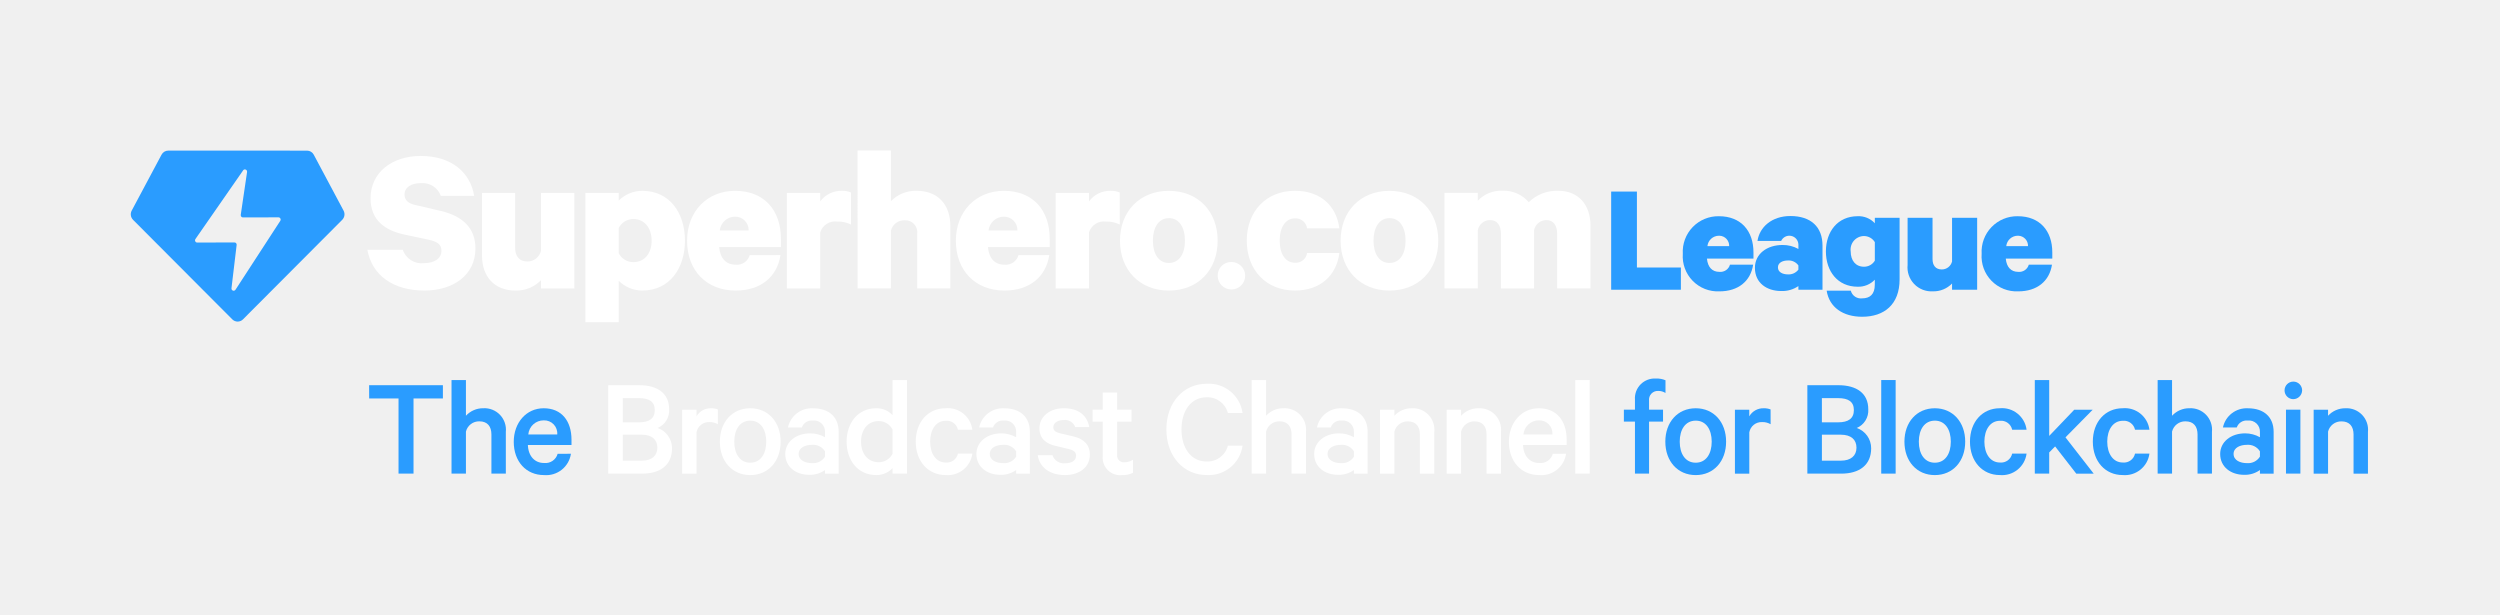
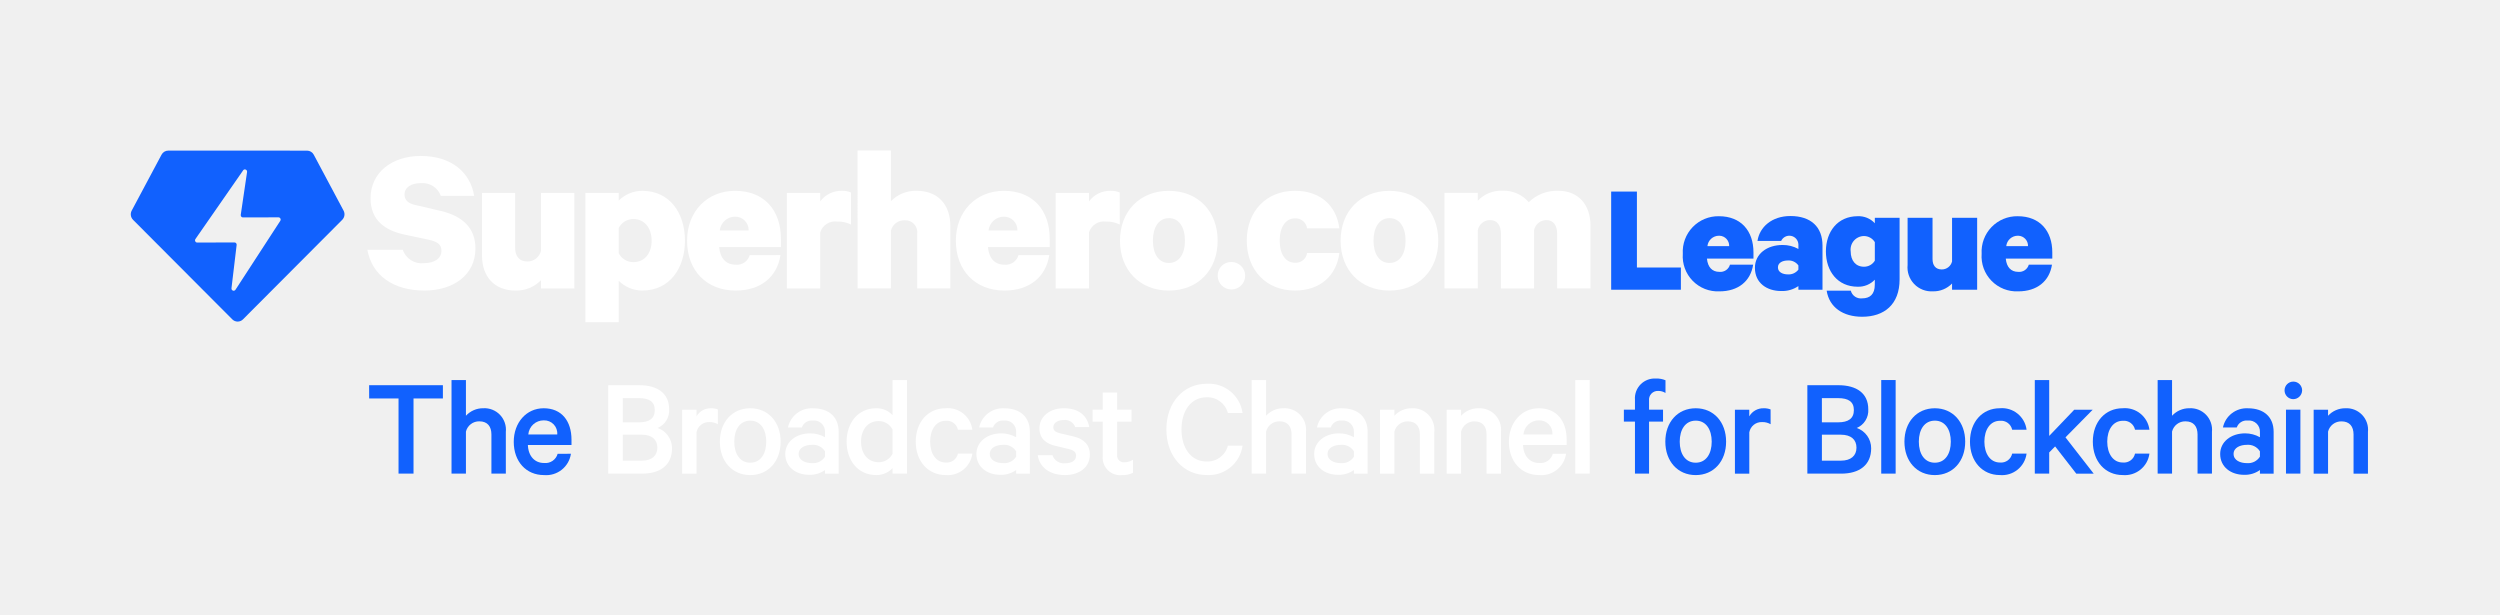
<svg xmlns="http://www.w3.org/2000/svg" width="366" height="90" viewBox="0 0 366 90">
  <defs>
    <clipPath id="a">
      <rect width="333.528" height="58.959" fill="none" />
    </clipPath>
    <clipPath id="c">
      <rect width="366" height="90" />
    </clipPath>
  </defs>
  <g id="b" clip-path="url(#c)">
    <rect width="343" height="68" rx="5" transform="translate(12 11)" fill="#474747" opacity="0" />
    <g transform="translate(17 16)">
      <g clip-path="url(#a)">
        <g transform="translate(2.152 6.025)">
-           <path d="M194.106,139.964a1.113,1.113,0,0,1,.981.592l4.369,8.193a1.147,1.147,0,0,1-.2,1.344l-14.525,14.57a1.1,1.1,0,0,1-1.563.006l-.008-.006-14.525-14.57a1.148,1.148,0,0,1-.2-1.346l4.371-8.193a1.113,1.113,0,0,1,.981-.594Zm-9.356,2.887-6.986,10.057a.33.33,0,0,0,.077.455.325.325,0,0,0,.188.06l5.448-.02a.323.323,0,0,1,.323.325h0a.189.189,0,0,1,0,.042l-.757,6.34a.325.325,0,0,0,.28.363.321.321,0,0,0,.308-.145l6.561-10.092a.328.328,0,0,0-.092-.452.3.3,0,0,0-.177-.054l-5.2.012a.324.324,0,0,1-.323-.325h0a.492.492,0,0,1,0-.049l.926-6.28a.327.327,0,0,0-.271-.372.323.323,0,0,0-.314.135Z" transform="translate(-168.307 -139.936)" fill="#2a9cff" />
+           <path d="M194.106,139.964a1.113,1.113,0,0,1,.981.592l4.369,8.193a1.147,1.147,0,0,1-.2,1.344l-14.525,14.57a1.1,1.1,0,0,1-1.563.006l-.008-.006-14.525-14.57a1.148,1.148,0,0,1-.2-1.346l4.371-8.193a1.113,1.113,0,0,1,.981-.594Zm-9.356,2.887-6.986,10.057a.33.33,0,0,0,.077.455.325.325,0,0,0,.188.06l5.448-.02a.323.323,0,0,1,.323.325h0a.189.189,0,0,1,0,.042l-.757,6.34a.325.325,0,0,0,.28.363.321.321,0,0,0,.308-.145l6.561-10.092a.328.328,0,0,0-.092-.452.3.3,0,0,0-.177-.054l-5.2.012a.324.324,0,0,1-.323-.325h0a.492.492,0,0,1,0-.049l.926-6.28a.327.327,0,0,0-.271-.372.323.323,0,0,0-.314.135Z" transform="translate(-168.307 -139.936)" fill="#1161FE" />
          <path d="M196.013,154.208a2.9,2.9,0,0,0,3.078,1.959c1.523,0,2.579-.654,2.579-1.835,0-.9-.591-1.306-1.8-1.584l-3.668-.778c-2.8-.62-4.911-2.081-4.911-5.314,0-3.73,3.108-6.186,7.336-6.186,4.662,0,7.3,2.548,7.833,5.843h-4.882a2.836,2.836,0,0,0-2.921-1.864c-1.429,0-2.393.621-2.393,1.678,0,.84.591,1.306,1.584,1.524l3.73.869c3.264.777,5.068,2.548,5.068,5.5,0,3.917-3.294,6.155-7.459,6.155-4.569,0-7.678-2.207-8.362-5.969Z" transform="translate(-156.194 -139.663)" fill="#fff" />
          <path d="M215.256,157.974h-4.88V156.76a5,5,0,0,1-3.73,1.524c-3.078,0-4.911-2.021-4.911-5.129v-9.167h4.849v8.019c0,1.181.558,2.021,1.8,2.021a2.045,2.045,0,0,0,1.989-1.555v-8.487h4.88Z" transform="translate(-150.322 -137.77)" fill="#fff" />
          <path d="M216.457,163.024h-4.88V144.1h4.88v1.12a4.862,4.862,0,0,1,3.45-1.43c4.04,0,6.247,3.294,6.247,7.3,0,3.979-2.207,7.3-6.247,7.3a4.865,4.865,0,0,1-3.45-1.43Zm0-10.1a2.381,2.381,0,0,0,2.144,1.306c1.678,0,2.673-1.335,2.673-3.139s-.994-3.171-2.673-3.171a2.4,2.4,0,0,0-2.144,1.306Z" transform="translate(-145.027 -137.879)" fill="#fff" />
          <path d="M234.93,153.2c-.5,3.231-2.921,5.191-6.558,5.191-4.288,0-7.116-2.953-7.116-7.3,0-4.32,2.984-7.3,7.024-7.3,4.288,0,6.713,2.859,6.713,7.024v1.212h-9.042c.155,1.678,1.026,2.579,2.424,2.579a1.936,1.936,0,0,0,2.05-1.4Zm-8.888-3.605h4.226a1.952,1.952,0,0,0-1.989-2.021,2.261,2.261,0,0,0-2.236,2.021Z" transform="translate(-139.82 -137.879)" fill="#fff" />
          <path d="M240.141,148.727a4.211,4.211,0,0,0-2.019-.435,2.288,2.288,0,0,0-2.487,1.586v8.205h-4.88V144.1h4.88v1.244a3.809,3.809,0,0,1,3.17-1.553,3.045,3.045,0,0,1,1.337.248Z" transform="translate(-134.709 -137.88)" fill="#fff" />
          <path d="M237.485,139.945h4.88v7.429a5.064,5.064,0,0,1,3.76-1.523c3.107,0,4.942,2.019,4.942,5.128v9.167h-4.849v-7.987a1.758,1.758,0,0,0-1.833-1.99,2,2,0,0,0-2.019,1.524v8.453h-4.88Z" transform="translate(-131.089 -139.945)" fill="#fff" />
          <path d="M260.517,153.2c-.5,3.231-2.921,5.191-6.558,5.191-4.289,0-7.118-2.953-7.118-7.3,0-4.32,2.985-7.3,7.026-7.3,4.288,0,6.713,2.859,6.713,7.024v1.212h-9.045c.155,1.678,1.026,2.579,2.424,2.579a1.935,1.935,0,0,0,2.05-1.4Zm-8.888-3.605h4.225a1.954,1.954,0,0,0-1.99-2.021A2.258,2.258,0,0,0,251.629,149.6Z" transform="translate(-126.055 -137.879)" fill="#fff" />
          <path d="M265.728,148.727a4.218,4.218,0,0,0-2.021-.435,2.289,2.289,0,0,0-2.487,1.586v8.205h-4.882V144.1h4.88v1.244a3.809,3.809,0,0,1,3.17-1.553,3.067,3.067,0,0,1,1.336.248Z" transform="translate(-120.945 -137.879)" fill="#fff" />
          <path d="M269.612,158.393c-4.226,0-7.149-2.984-7.149-7.3s2.922-7.3,7.149-7.3c4.259,0,7.149,2.984,7.149,7.3S273.869,158.393,269.612,158.393Zm0-10.6c-1.492,0-2.33,1.367-2.33,3.294s.838,3.264,2.33,3.264c1.523,0,2.362-1.337,2.362-3.264s-.84-3.3-2.362-3.3Z" transform="translate(-117.65 -137.879)" fill="#fff" />
          <path d="M273.743,150.562a2.013,2.013,0,1,1-1.979,2.044.4.4,0,0,1,0-.043,1.969,1.969,0,0,1,1.939-2Z" transform="translate(-112.647 -134.233)" fill="#fff" />
          <path d="M281.587,143.785c3.762,0,6.092,2.238,6.5,5.5h-4.725a1.686,1.686,0,0,0-1.772-1.461c-1.367,0-2.238,1.273-2.238,3.264s.87,3.231,2.238,3.231a1.662,1.662,0,0,0,1.772-1.429h4.725c-.4,3.231-2.735,5.5-6.5,5.5-4.2,0-7.055-2.984-7.055-7.3S277.391,143.785,281.587,143.785Z" transform="translate(-111.157 -137.879)" fill="#fff" />
          <path d="M290.613,158.393c-4.226,0-7.149-2.984-7.149-7.3s2.922-7.3,7.149-7.3c4.259,0,7.149,2.984,7.149,7.3S294.871,158.393,290.613,158.393Zm0-10.6c-1.49,0-2.33,1.367-2.33,3.294s.84,3.264,2.33,3.264c1.524,0,2.362-1.337,2.362-3.264s-.84-3.3-2.362-3.3Z" transform="translate(-106.352 -137.879)" fill="#fff" />
          <path d="M310.005,143.789c2.922,0,4.725,1.989,4.725,5.128v9.167h-4.88V150.1c0-1.181-.5-2.022-1.584-2.022a1.837,1.837,0,0,0-1.8,1.492v8.516h-4.848v-7.988c0-1.181-.5-2.022-1.584-2.022a1.814,1.814,0,0,0-1.8,1.492v8.516h-4.88V144.092h4.88v1.15a4.677,4.677,0,0,1,3.605-1.461,4.808,4.808,0,0,1,3.854,1.678A5.872,5.872,0,0,1,310.005,143.789Z" transform="translate(-101.034 -137.883)" fill="#fff" />
-           <path d="M190.992,162.291h10.8v1.939h-4.3v11.008h-2.195V164.23h-4.3Z" transform="translate(-156.104 -127.923)" fill="#2a9cff" />
-           <path d="M198.834,161.8h2.109v5.229a3.394,3.394,0,0,1,2.53-1.1,3.147,3.147,0,0,1,3.311,3.479V175.5h-2.11v-5.735c0-1.16-.568-1.919-1.77-1.919a1.985,1.985,0,0,0-1.961,1.5V175.5h-2.109Z" transform="translate(-151.883 -128.188)" fill="#2a9cff" />
-           <path d="M213.128,171.148a3.663,3.663,0,0,1-3.943,3.121c-2.615,0-4.428-1.982-4.428-4.871,0-2.8,1.835-4.912,4.385-4.912,2.636,0,4.07,1.876,4.07,4.617v.76h-6.387c.063,1.644,1.01,2.636,2.361,2.636a1.86,1.86,0,0,0,2-1.35Zm-6.24-2.825h4.237a1.908,1.908,0,0,0-1.961-2.066,2.254,2.254,0,0,0-2.278,2.066Z" transform="translate(-148.696 -126.742)" fill="#2a9cff" />
+           <path d="M190.992,162.291h10.8v1.939h-4.3v11.008h-2.195V164.23h-4.3Z" transform="translate(-156.104 -127.923)" fill="#1161FE" />
+           <path d="M198.834,161.8h2.109v5.229a3.394,3.394,0,0,1,2.53-1.1,3.147,3.147,0,0,1,3.311,3.479V175.5h-2.11v-5.735c0-1.16-.568-1.919-1.77-1.919a1.985,1.985,0,0,0-1.961,1.5V175.5h-2.109Z" transform="translate(-151.883 -128.188)" fill="#1161FE" />
+           <path d="M213.128,171.148a3.663,3.663,0,0,1-3.943,3.121c-2.615,0-4.428-1.982-4.428-4.871,0-2.8,1.835-4.912,4.385-4.912,2.636,0,4.07,1.876,4.07,4.617v.76h-6.387c.063,1.644,1.01,2.636,2.361,2.636a1.86,1.86,0,0,0,2-1.35Zm-6.24-2.825h4.237a1.908,1.908,0,0,0-1.961-2.066,2.254,2.254,0,0,0-2.278,2.066Z" transform="translate(-148.696 -126.742)" fill="#1161FE" />
          <path d="M223.093,171.527c0,2.425-1.687,3.711-4.386,3.711H213.75V162.291h4.534c2.7,0,4.385,1.2,4.385,3.522a2.775,2.775,0,0,1-1.686,2.741A3.133,3.133,0,0,1,223.093,171.527Zm-4.829-3.8c1.5,0,2.3-.569,2.3-1.792s-.8-1.75-2.3-1.75h-2.382v3.544h2.382Zm-2.382,5.611h2.784c1.475,0,2.276-.738,2.276-1.9,0-1.181-.8-1.9-2.276-1.9h-2.784Z" transform="translate(-143.858 -127.923)" fill="#fff" />
          <path d="M226.014,166.825a2.324,2.324,0,0,0-1.244-.315,1.823,1.823,0,0,0-1.876,1.5v6.051h-2.109V164.7h2.109v.969a2.354,2.354,0,0,1,2.087-1.181,2.666,2.666,0,0,1,1.034.169Z" transform="translate(-140.073 -126.743)" fill="#fff" />
          <path d="M228.826,174.27c-2.636,0-4.449-2.022-4.449-4.892s1.813-4.892,4.449-4.892,4.449,2.024,4.449,4.892S231.461,174.27,228.826,174.27Zm0-7.97c-1.518,0-2.341,1.306-2.341,3.078s.823,3.079,2.341,3.079,2.341-1.307,2.341-3.079-.823-3.079-2.341-3.079Z" transform="translate(-138.141 -126.742)" fill="#fff" />
          <path d="M236.422,174.058v-.528a3.754,3.754,0,0,1-2.319.7c-1.919,0-3.5-1.138-3.5-3.054,0-1.772,1.581-3.016,3.647-3.016a4.408,4.408,0,0,1,2.173.569v-.758a1.614,1.614,0,0,0-1.793-1.687,1.523,1.523,0,0,0-1.6,1.012H231a3.549,3.549,0,0,1,3.67-2.805c2.361,0,3.753,1.309,3.753,3.437v6.135Zm0-3.268a2.044,2.044,0,0,0-1.919-.949c-.946,0-1.939.4-1.939,1.329,0,.946.99,1.349,1.939,1.349a2.044,2.044,0,0,0,1.919-.947Z" transform="translate(-134.792 -126.742)" fill="#fff" />
          <path d="M243.169,174.7a3.194,3.194,0,0,1-2.382,1.012c-2.741,0-4.345-2.193-4.345-4.892,0-2.678,1.6-4.892,4.345-4.892a3.194,3.194,0,0,1,2.382,1.012V161.8h2.109V175.5h-2.109Zm0-5.651a2.271,2.271,0,0,0-2.022-1.244c-1.624,0-2.593,1.286-2.593,3.014s.969,3.016,2.593,3.016a2.272,2.272,0,0,0,2.022-1.244Z" transform="translate(-131.65 -128.188)" fill="#fff" />
          <path d="M247.389,164.485a3.627,3.627,0,0,1,3.922,3.142H249.2a1.662,1.662,0,0,0-1.792-1.307c-1.413,0-2.278,1.286-2.278,3.056s.864,3.054,2.278,3.054a1.661,1.661,0,0,0,1.792-1.307h2.109a3.627,3.627,0,0,1-3.922,3.142c-2.53,0-4.365-1.982-4.365-4.892S244.859,164.485,247.389,164.485Z" transform="translate(-128.109 -126.742)" fill="#fff" />
          <path d="M254.616,174.058v-.528a3.754,3.754,0,0,1-2.319.7c-1.918,0-3.5-1.138-3.5-3.054,0-1.772,1.581-3.016,3.647-3.016a4.408,4.408,0,0,1,2.173.569v-.758a1.614,1.614,0,0,0-1.793-1.687,1.523,1.523,0,0,0-1.6,1.012H249.2a3.549,3.549,0,0,1,3.67-2.805c2.361,0,3.753,1.309,3.753,3.437v6.135Zm0-3.268a2.044,2.044,0,0,0-1.919-.949c-.947,0-1.939.4-1.939,1.329,0,.946.99,1.349,1.939,1.349a2.046,2.046,0,0,0,1.919-.947Z" transform="translate(-125.003 -126.742)" fill="#fff" />
          <path d="M256.787,171.359a1.753,1.753,0,0,0,1.856,1.181c.969,0,1.6-.38,1.6-1.12,0-.506-.317-.78-1.1-.969l-1.941-.465c-1.329-.317-2.319-1.034-2.319-2.572,0-1.687,1.5-2.931,3.544-2.931,2.195,0,3.436,1.055,3.753,2.762H260.12a1.588,1.588,0,0,0-1.707-1.034c-.738,0-1.5.338-1.5,1.077,0,.421.3.7.97.864l1.983.463c1.6.38,2.4,1.287,2.4,2.658,0,1.855-1.54,2.994-3.648,2.994-2.195,0-3.711-1.1-3.985-2.91Z" transform="translate(-121.86 -126.743)" fill="#fff" />
          <path d="M261.337,167.25H259.86V165.5h1.477v-2.51h2.109v2.51h2.109v1.75h-2.109V172.1a.987.987,0,0,0,.86,1.1,1.051,1.051,0,0,0,.26,0,2.264,2.264,0,0,0,1.2-.38v1.919a3.273,3.273,0,0,1-1.581.337,2.556,2.556,0,0,1-2.847-2.741Z" transform="translate(-119.051 -127.547)" fill="#fff" />
          <path d="M272.763,162.154a4.989,4.989,0,0,1,5.272,4.28h-2.152a3.078,3.078,0,0,0-3.121-2.3c-2.278,0-3.67,1.982-3.67,4.7,0,2.7,1.37,4.7,3.67,4.7a3.074,3.074,0,0,0,3.121-2.318h2.152a5,5,0,0,1-5.272,4.3c-3.331,0-5.883-2.7-5.883-6.684S269.43,162.154,272.763,162.154Z" transform="translate(-115.274 -127.996)" fill="#fff" />
          <path d="M275,161.8h2.109v5.229a3.393,3.393,0,0,1,2.53-1.1,3.146,3.146,0,0,1,3.31,3.479V175.5h-2.109v-5.735c0-1.16-.568-1.919-1.77-1.919a1.984,1.984,0,0,0-1.961,1.5V175.5H275Z" transform="translate(-110.907 -128.188)" fill="#fff" />
          <path d="M286.768,174.058v-.528a3.762,3.762,0,0,1-2.321.7c-1.918,0-3.5-1.138-3.5-3.054,0-1.772,1.581-3.016,3.647-3.016a4.4,4.4,0,0,1,2.172.569v-.758a1.614,1.614,0,0,0-1.792-1.687,1.523,1.523,0,0,0-1.6,1.012h-2.022a3.548,3.548,0,0,1,3.668-2.805c2.362,0,3.754,1.309,3.754,3.437v6.135Zm0-3.268a2.044,2.044,0,0,0-1.919-.949c-.947,0-1.939.4-1.939,1.329,0,.946.991,1.349,1.939,1.349a2.046,2.046,0,0,0,1.919-.947Z" transform="translate(-107.705 -126.742)" fill="#fff" />
          <path d="M287.214,164.7h2.109v.886a3.389,3.389,0,0,1,2.53-1.1,3.146,3.146,0,0,1,3.31,3.479v6.094h-2.109v-5.735c0-1.16-.569-1.919-1.77-1.919a1.984,1.984,0,0,0-1.961,1.5v6.157h-2.109Z" transform="translate(-104.334 -126.742)" fill="#fff" />
          <path d="M293.561,164.7h2.109v.886a3.393,3.393,0,0,1,2.53-1.1,3.147,3.147,0,0,1,3.311,3.479v6.094H299.4v-5.735c0-1.16-.571-1.919-1.772-1.919a1.984,1.984,0,0,0-1.961,1.5v6.157h-2.109Z" transform="translate(-100.919 -126.742)" fill="#fff" />
          <path d="M307.855,171.148a3.663,3.663,0,0,1-3.943,3.121c-2.615,0-4.428-1.982-4.428-4.871,0-2.8,1.835-4.912,4.386-4.912,2.636,0,4.07,1.876,4.07,4.617v.76h-6.387c.063,1.644,1.012,2.636,2.362,2.636a1.858,1.858,0,0,0,2-1.35Zm-6.24-2.825h4.237a1.906,1.906,0,0,0-1.961-2.066,2.253,2.253,0,0,0-2.278,2.066Z" transform="translate(-97.733 -126.742)" fill="#fff" />
          <path d="M307.914,175.5H305.8V161.8h2.109Z" transform="translate(-94.332 -128.188)" fill="#fff" />
-           <path d="M316.519,163.771a1.875,1.875,0,0,0-1.034-.3,1.28,1.28,0,0,0-1.37,1.433v1.307h2.046v1.75h-2.046v7.612H312.05v-7.612h-1.623v-1.75h1.623v-1.455a2.893,2.893,0,0,1,3.079-3.1,3.225,3.225,0,0,1,1.392.252Z" transform="translate(-91.845 -128.263)" fill="#2a9cff" />
-           <path d="M318.823,174.27c-2.636,0-4.449-2.022-4.449-4.892s1.813-4.892,4.449-4.892,4.449,2.024,4.449,4.892S321.46,174.27,318.823,174.27Zm0-7.97c-1.518,0-2.341,1.306-2.341,3.078s.823,3.079,2.341,3.079,2.341-1.307,2.341-3.079-.823-3.079-2.341-3.079Z" transform="translate(-89.722 -126.742)" fill="#2a9cff" />
-           <path d="M326.225,166.825a2.321,2.321,0,0,0-1.244-.315,1.825,1.825,0,0,0-1.876,1.5v6.051H321V164.7H323.1v.969a2.356,2.356,0,0,1,2.089-1.181,2.658,2.658,0,0,1,1.032.169Z" transform="translate(-86.159 -126.743)" fill="#2a9cff" />
-           <path d="M337.235,171.527c0,2.425-1.687,3.711-4.386,3.711h-4.956V162.291h4.534c2.7,0,4.385,1.2,4.385,3.522a2.775,2.775,0,0,1-1.686,2.741A3.135,3.135,0,0,1,337.235,171.527Zm-4.832-3.8c1.5,0,2.3-.569,2.3-1.792s-.8-1.75-2.3-1.75H330.02v3.544H332.4Zm-2.381,5.611h2.784c1.476,0,2.278-.738,2.278-1.9,0-1.181-.8-1.9-2.278-1.9h-2.784Z" transform="translate(-82.448 -127.923)" fill="#2a9cff" />
-           <path d="M337.035,175.5h-2.109V161.8h2.109Z" transform="translate(-78.665 -128.188)" fill="#2a9cff" />
-           <path d="M341.583,174.27c-2.636,0-4.449-2.022-4.449-4.892s1.815-4.892,4.449-4.892,4.449,2.024,4.449,4.892S344.22,174.27,341.583,174.27Zm0-7.97c-1.518,0-2.341,1.306-2.341,3.078s.823,3.079,2.341,3.079,2.341-1.307,2.341-3.079-.823-3.079-2.341-3.079Z" transform="translate(-77.477 -126.742)" fill="#2a9cff" />
-           <path d="M347.737,164.485a3.626,3.626,0,0,1,3.922,3.142H349.55a1.662,1.662,0,0,0-1.792-1.307c-1.412,0-2.276,1.286-2.276,3.056s.864,3.054,2.276,3.054a1.661,1.661,0,0,0,1.792-1.307h2.109a3.626,3.626,0,0,1-3.922,3.142c-2.53,0-4.365-1.982-4.365-4.892S345.205,164.485,347.737,164.485Z" transform="translate(-74.12 -126.742)" fill="#2a9cff" />
-           <path d="M352.517,171.518l-.864.884v3.1h-2.11V161.8h2.11v8.181l3.668-3.837h2.7l-3.987,4.048,4.133,5.314h-2.551Z" transform="translate(-70.801 -128.188)" fill="#2a9cff" />
-           <path d="M359.432,164.485a3.628,3.628,0,0,1,3.923,3.142h-2.109a1.664,1.664,0,0,0-1.793-1.307c-1.412,0-2.276,1.286-2.276,3.056s.864,3.054,2.276,3.054a1.663,1.663,0,0,0,1.793-1.307h2.109a3.627,3.627,0,0,1-3.923,3.142c-2.53,0-4.365-1.982-4.365-4.892S356.9,164.485,359.432,164.485Z" transform="translate(-67.829 -126.742)" fill="#2a9cff" />
-           <path d="M361.237,161.8h2.109v5.229a3.394,3.394,0,0,1,2.53-1.1,3.147,3.147,0,0,1,3.311,3.479V175.5h-2.109v-5.735c0-1.16-.569-1.919-1.772-1.919a1.985,1.985,0,0,0-1.961,1.5V175.5h-2.109Z" transform="translate(-64.509 -128.188)" fill="#2a9cff" />
-           <path d="M373.008,174.058v-.528a3.757,3.757,0,0,1-2.319.7c-1.919,0-3.5-1.138-3.5-3.054,0-1.772,1.581-3.016,3.647-3.016a4.409,4.409,0,0,1,2.173.569v-.758a1.614,1.614,0,0,0-1.793-1.687,1.523,1.523,0,0,0-1.6,1.012h-2.023a3.548,3.548,0,0,1,3.668-2.805c2.362,0,3.754,1.309,3.754,3.437v6.135Zm0-3.268a2.044,2.044,0,0,0-1.919-.949c-.947,0-1.939.4-1.939,1.329,0,.946.99,1.349,1.939,1.349a2.046,2.046,0,0,0,1.919-.947Z" transform="translate(-61.307 -126.742)" fill="#2a9cff" />
-           <path d="M374.581,164.521a1.287,1.287,0,1,1,1.309-1.286A1.312,1.312,0,0,1,374.581,164.521Zm1.055,10.9h-2.11v-9.362h2.11Z" transform="translate(-58.01 -128.107)" fill="#2a9cff" />
-           <path d="M376.086,164.7h2.109v.886a3.393,3.393,0,0,1,2.53-1.1,3.147,3.147,0,0,1,3.311,3.479v6.094h-2.109v-5.735c0-1.16-.569-1.919-1.77-1.919a1.984,1.984,0,0,0-1.961,1.5v6.157h-2.109V164.7Z" transform="translate(-56.52 -126.742)" fill="#2a9cff" />
-           <path d="M309.219,143.86h3.768v11.118h6.438v3.253H309.219Z" transform="translate(-92.495 -137.839)" fill="#2a9cff" />
-           <path d="M326.337,153.3c-.375,2.433-2.2,3.908-4.94,3.908a5.136,5.136,0,0,1-5.36-5.5,5.2,5.2,0,0,1,5.289-5.5c3.231,0,5.057,2.152,5.057,5.291v.912h-6.812c.117,1.264.772,1.943,1.826,1.943a1.459,1.459,0,0,0,1.546-1.052Zm-6.695-2.716h3.185a1.472,1.472,0,0,0-1.418-1.521.692.692,0,0,0-.08,0A1.7,1.7,0,0,0,319.642,150.58Z" transform="translate(-88.827 -136.578)" fill="#2a9cff" />
-           <path d="M329.267,156.979v-.537a4.159,4.159,0,0,1-2.528.724c-2.083,0-3.837-1.17-3.837-3.393,0-2.036,1.755-3.347,4.05-3.347a4.709,4.709,0,0,1,2.316.584v-.68a1.326,1.326,0,0,0-2.528-.492h-3.464c.3-2.036,2.107-3.651,4.82-3.651,3,0,4.7,1.592,4.7,4.33v6.461Zm0-3.557a1.736,1.736,0,0,0-1.546-.726c-.724,0-1.45.3-1.45,1.006,0,.726.726,1.03,1.45,1.03a1.783,1.783,0,0,0,1.546-.7Z" transform="translate(-85.134 -136.586)" fill="#2a9cff" />
-           <path d="M336.821,155.5a3.3,3.3,0,0,1-2.505,1.03c-2.948,0-4.657-2.27-4.657-5.174,0-2.878,1.709-5.149,4.657-5.149a3.218,3.218,0,0,1,2.505,1.03v-.8h3.627v9.013c0,3.7-2.27,5.477-5.477,5.477-2.808,0-4.82-1.381-5.2-3.816h3.534a1.523,1.523,0,0,0,1.661,1.123c1.147,0,1.85-.607,1.85-1.989Zm0-5.5a1.88,1.88,0,0,0-1.592-.891,1.985,1.985,0,0,0-1.942,2.247c0,1.335.726,2.247,1.942,2.247a1.83,1.83,0,0,0,1.592-.889Z" transform="translate(-81.499 -136.579)" fill="#2a9cff" />
-           <path d="M347.617,156.888h-3.674v-.912a3.772,3.772,0,0,1-2.808,1.147,3.513,3.513,0,0,1-3.7-3.863v-6.9h3.651v6.038c0,.891.421,1.521,1.358,1.521a1.54,1.54,0,0,0,1.5-1.169v-6.39h3.674v10.532Z" transform="translate(-77.315 -136.496)" fill="#2a9cff" />
-           <path d="M354.781,153.3c-.374,2.433-2.2,3.908-4.939,3.908a5.136,5.136,0,0,1-5.36-5.5,5.2,5.2,0,0,1,5.289-5.5c3.23,0,5.056,2.152,5.056,5.291v.912h-6.81c.117,1.264.774,1.943,1.826,1.943a1.458,1.458,0,0,0,1.544-1.052Zm-6.695-2.716h3.185a1.47,1.47,0,0,0-1.416-1.521.692.692,0,0,0-.08,0A1.7,1.7,0,0,0,348.086,150.58Z" transform="translate(-73.523 -136.578)" fill="#2a9cff" />
+           <path d="M316.519,163.771a1.875,1.875,0,0,0-1.034-.3,1.28,1.28,0,0,0-1.37,1.433v1.307h2.046v1.75h-2.046v7.612H312.05v-7.612h-1.623v-1.75h1.623v-1.455a2.893,2.893,0,0,1,3.079-3.1,3.225,3.225,0,0,1,1.392.252Z" transform="translate(-91.845 -128.263)" fill="#1161FE" />
+           <path d="M318.823,174.27c-2.636,0-4.449-2.022-4.449-4.892s1.813-4.892,4.449-4.892,4.449,2.024,4.449,4.892S321.46,174.27,318.823,174.27Zm0-7.97c-1.518,0-2.341,1.306-2.341,3.078s.823,3.079,2.341,3.079,2.341-1.307,2.341-3.079-.823-3.079-2.341-3.079Z" transform="translate(-89.722 -126.742)" fill="#1161FE" />
+           <path d="M326.225,166.825a2.321,2.321,0,0,0-1.244-.315,1.825,1.825,0,0,0-1.876,1.5v6.051H321V164.7H323.1v.969a2.356,2.356,0,0,1,2.089-1.181,2.658,2.658,0,0,1,1.032.169Z" transform="translate(-86.159 -126.743)" fill="#1161FE" />
+           <path d="M337.235,171.527c0,2.425-1.687,3.711-4.386,3.711h-4.956V162.291h4.534c2.7,0,4.385,1.2,4.385,3.522a2.775,2.775,0,0,1-1.686,2.741A3.135,3.135,0,0,1,337.235,171.527Zm-4.832-3.8c1.5,0,2.3-.569,2.3-1.792s-.8-1.75-2.3-1.75H330.02v3.544H332.4Zm-2.381,5.611h2.784c1.476,0,2.278-.738,2.278-1.9,0-1.181-.8-1.9-2.278-1.9h-2.784Z" transform="translate(-82.448 -127.923)" fill="#1161FE" />
+           <path d="M337.035,175.5h-2.109V161.8h2.109Z" transform="translate(-78.665 -128.188)" fill="#1161FE" />
+           <path d="M341.583,174.27c-2.636,0-4.449-2.022-4.449-4.892s1.815-4.892,4.449-4.892,4.449,2.024,4.449,4.892S344.22,174.27,341.583,174.27Zm0-7.97c-1.518,0-2.341,1.306-2.341,3.078s.823,3.079,2.341,3.079,2.341-1.307,2.341-3.079-.823-3.079-2.341-3.079Z" transform="translate(-77.477 -126.742)" fill="#1161FE" />
+           <path d="M347.737,164.485a3.626,3.626,0,0,1,3.922,3.142H349.55a1.662,1.662,0,0,0-1.792-1.307c-1.412,0-2.276,1.286-2.276,3.056s.864,3.054,2.276,3.054a1.661,1.661,0,0,0,1.792-1.307h2.109a3.626,3.626,0,0,1-3.922,3.142c-2.53,0-4.365-1.982-4.365-4.892S345.205,164.485,347.737,164.485Z" transform="translate(-74.12 -126.742)" fill="#1161FE" />
+           <path d="M352.517,171.518l-.864.884v3.1h-2.11V161.8h2.11v8.181l3.668-3.837h2.7l-3.987,4.048,4.133,5.314h-2.551Z" transform="translate(-70.801 -128.188)" fill="#1161FE" />
+           <path d="M359.432,164.485a3.628,3.628,0,0,1,3.923,3.142h-2.109a1.664,1.664,0,0,0-1.793-1.307c-1.412,0-2.276,1.286-2.276,3.056s.864,3.054,2.276,3.054a1.663,1.663,0,0,0,1.793-1.307h2.109a3.627,3.627,0,0,1-3.923,3.142c-2.53,0-4.365-1.982-4.365-4.892S356.9,164.485,359.432,164.485Z" transform="translate(-67.829 -126.742)" fill="#1161FE" />
+           <path d="M361.237,161.8h2.109v5.229a3.394,3.394,0,0,1,2.53-1.1,3.147,3.147,0,0,1,3.311,3.479V175.5h-2.109v-5.735c0-1.16-.569-1.919-1.772-1.919a1.985,1.985,0,0,0-1.961,1.5V175.5h-2.109Z" transform="translate(-64.509 -128.188)" fill="#1161FE" />
+           <path d="M373.008,174.058v-.528a3.757,3.757,0,0,1-2.319.7c-1.919,0-3.5-1.138-3.5-3.054,0-1.772,1.581-3.016,3.647-3.016a4.409,4.409,0,0,1,2.173.569v-.758a1.614,1.614,0,0,0-1.793-1.687,1.523,1.523,0,0,0-1.6,1.012h-2.023a3.548,3.548,0,0,1,3.668-2.805c2.362,0,3.754,1.309,3.754,3.437v6.135Zm0-3.268a2.044,2.044,0,0,0-1.919-.949c-.947,0-1.939.4-1.939,1.329,0,.946.99,1.349,1.939,1.349a2.046,2.046,0,0,0,1.919-.947Z" transform="translate(-61.307 -126.742)" fill="#1161FE" />
+           <path d="M374.581,164.521a1.287,1.287,0,1,1,1.309-1.286A1.312,1.312,0,0,1,374.581,164.521Zm1.055,10.9h-2.11v-9.362h2.11Z" transform="translate(-58.01 -128.107)" fill="#1161FE" />
+           <path d="M376.086,164.7h2.109v.886a3.393,3.393,0,0,1,2.53-1.1,3.147,3.147,0,0,1,3.311,3.479v6.094h-2.109v-5.735c0-1.16-.569-1.919-1.77-1.919a1.984,1.984,0,0,0-1.961,1.5v6.157h-2.109V164.7Z" transform="translate(-56.52 -126.742)" fill="#1161FE" />
+           <path d="M309.219,143.86h3.768v11.118h6.438v3.253H309.219Z" transform="translate(-92.495 -137.839)" fill="#1161FE" />
+           <path d="M326.337,153.3c-.375,2.433-2.2,3.908-4.94,3.908a5.136,5.136,0,0,1-5.36-5.5,5.2,5.2,0,0,1,5.289-5.5c3.231,0,5.057,2.152,5.057,5.291v.912h-6.812c.117,1.264.772,1.943,1.826,1.943a1.459,1.459,0,0,0,1.546-1.052Zm-6.695-2.716h3.185a1.472,1.472,0,0,0-1.418-1.521.692.692,0,0,0-.08,0A1.7,1.7,0,0,0,319.642,150.58Z" transform="translate(-88.827 -136.578)" fill="#1161FE" />
+           <path d="M329.267,156.979v-.537a4.159,4.159,0,0,1-2.528.724c-2.083,0-3.837-1.17-3.837-3.393,0-2.036,1.755-3.347,4.05-3.347a4.709,4.709,0,0,1,2.316.584v-.68a1.326,1.326,0,0,0-2.528-.492h-3.464c.3-2.036,2.107-3.651,4.82-3.651,3,0,4.7,1.592,4.7,4.33v6.461Zm0-3.557a1.736,1.736,0,0,0-1.546-.726c-.724,0-1.45.3-1.45,1.006,0,.726.726,1.03,1.45,1.03a1.783,1.783,0,0,0,1.546-.7Z" transform="translate(-85.134 -136.586)" fill="#1161FE" />
+           <path d="M336.821,155.5a3.3,3.3,0,0,1-2.505,1.03c-2.948,0-4.657-2.27-4.657-5.174,0-2.878,1.709-5.149,4.657-5.149a3.218,3.218,0,0,1,2.505,1.03v-.8h3.627v9.013c0,3.7-2.27,5.477-5.477,5.477-2.808,0-4.82-1.381-5.2-3.816h3.534a1.523,1.523,0,0,0,1.661,1.123c1.147,0,1.85-.607,1.85-1.989Zm0-5.5a1.88,1.88,0,0,0-1.592-.891,1.985,1.985,0,0,0-1.942,2.247c0,1.335.726,2.247,1.942,2.247a1.83,1.83,0,0,0,1.592-.889Z" transform="translate(-81.499 -136.579)" fill="#1161FE" />
+           <path d="M347.617,156.888h-3.674v-.912a3.772,3.772,0,0,1-2.808,1.147,3.513,3.513,0,0,1-3.7-3.863v-6.9h3.651v6.038c0,.891.421,1.521,1.358,1.521a1.54,1.54,0,0,0,1.5-1.169v-6.39h3.674v10.532Z" transform="translate(-77.315 -136.496)" fill="#1161FE" />
+           <path d="M354.781,153.3c-.374,2.433-2.2,3.908-4.939,3.908a5.136,5.136,0,0,1-5.36-5.5,5.2,5.2,0,0,1,5.289-5.5c3.23,0,5.056,2.152,5.056,5.291v.912h-6.81c.117,1.264.774,1.943,1.826,1.943a1.458,1.458,0,0,0,1.544-1.052Zm-6.695-2.716h3.185a1.47,1.47,0,0,0-1.416-1.521.692.692,0,0,0-.08,0A1.7,1.7,0,0,0,348.086,150.58Z" transform="translate(-73.523 -136.578)" fill="#1161FE" />
        </g>
      </g>
    </g>
  </g>
</svg>
